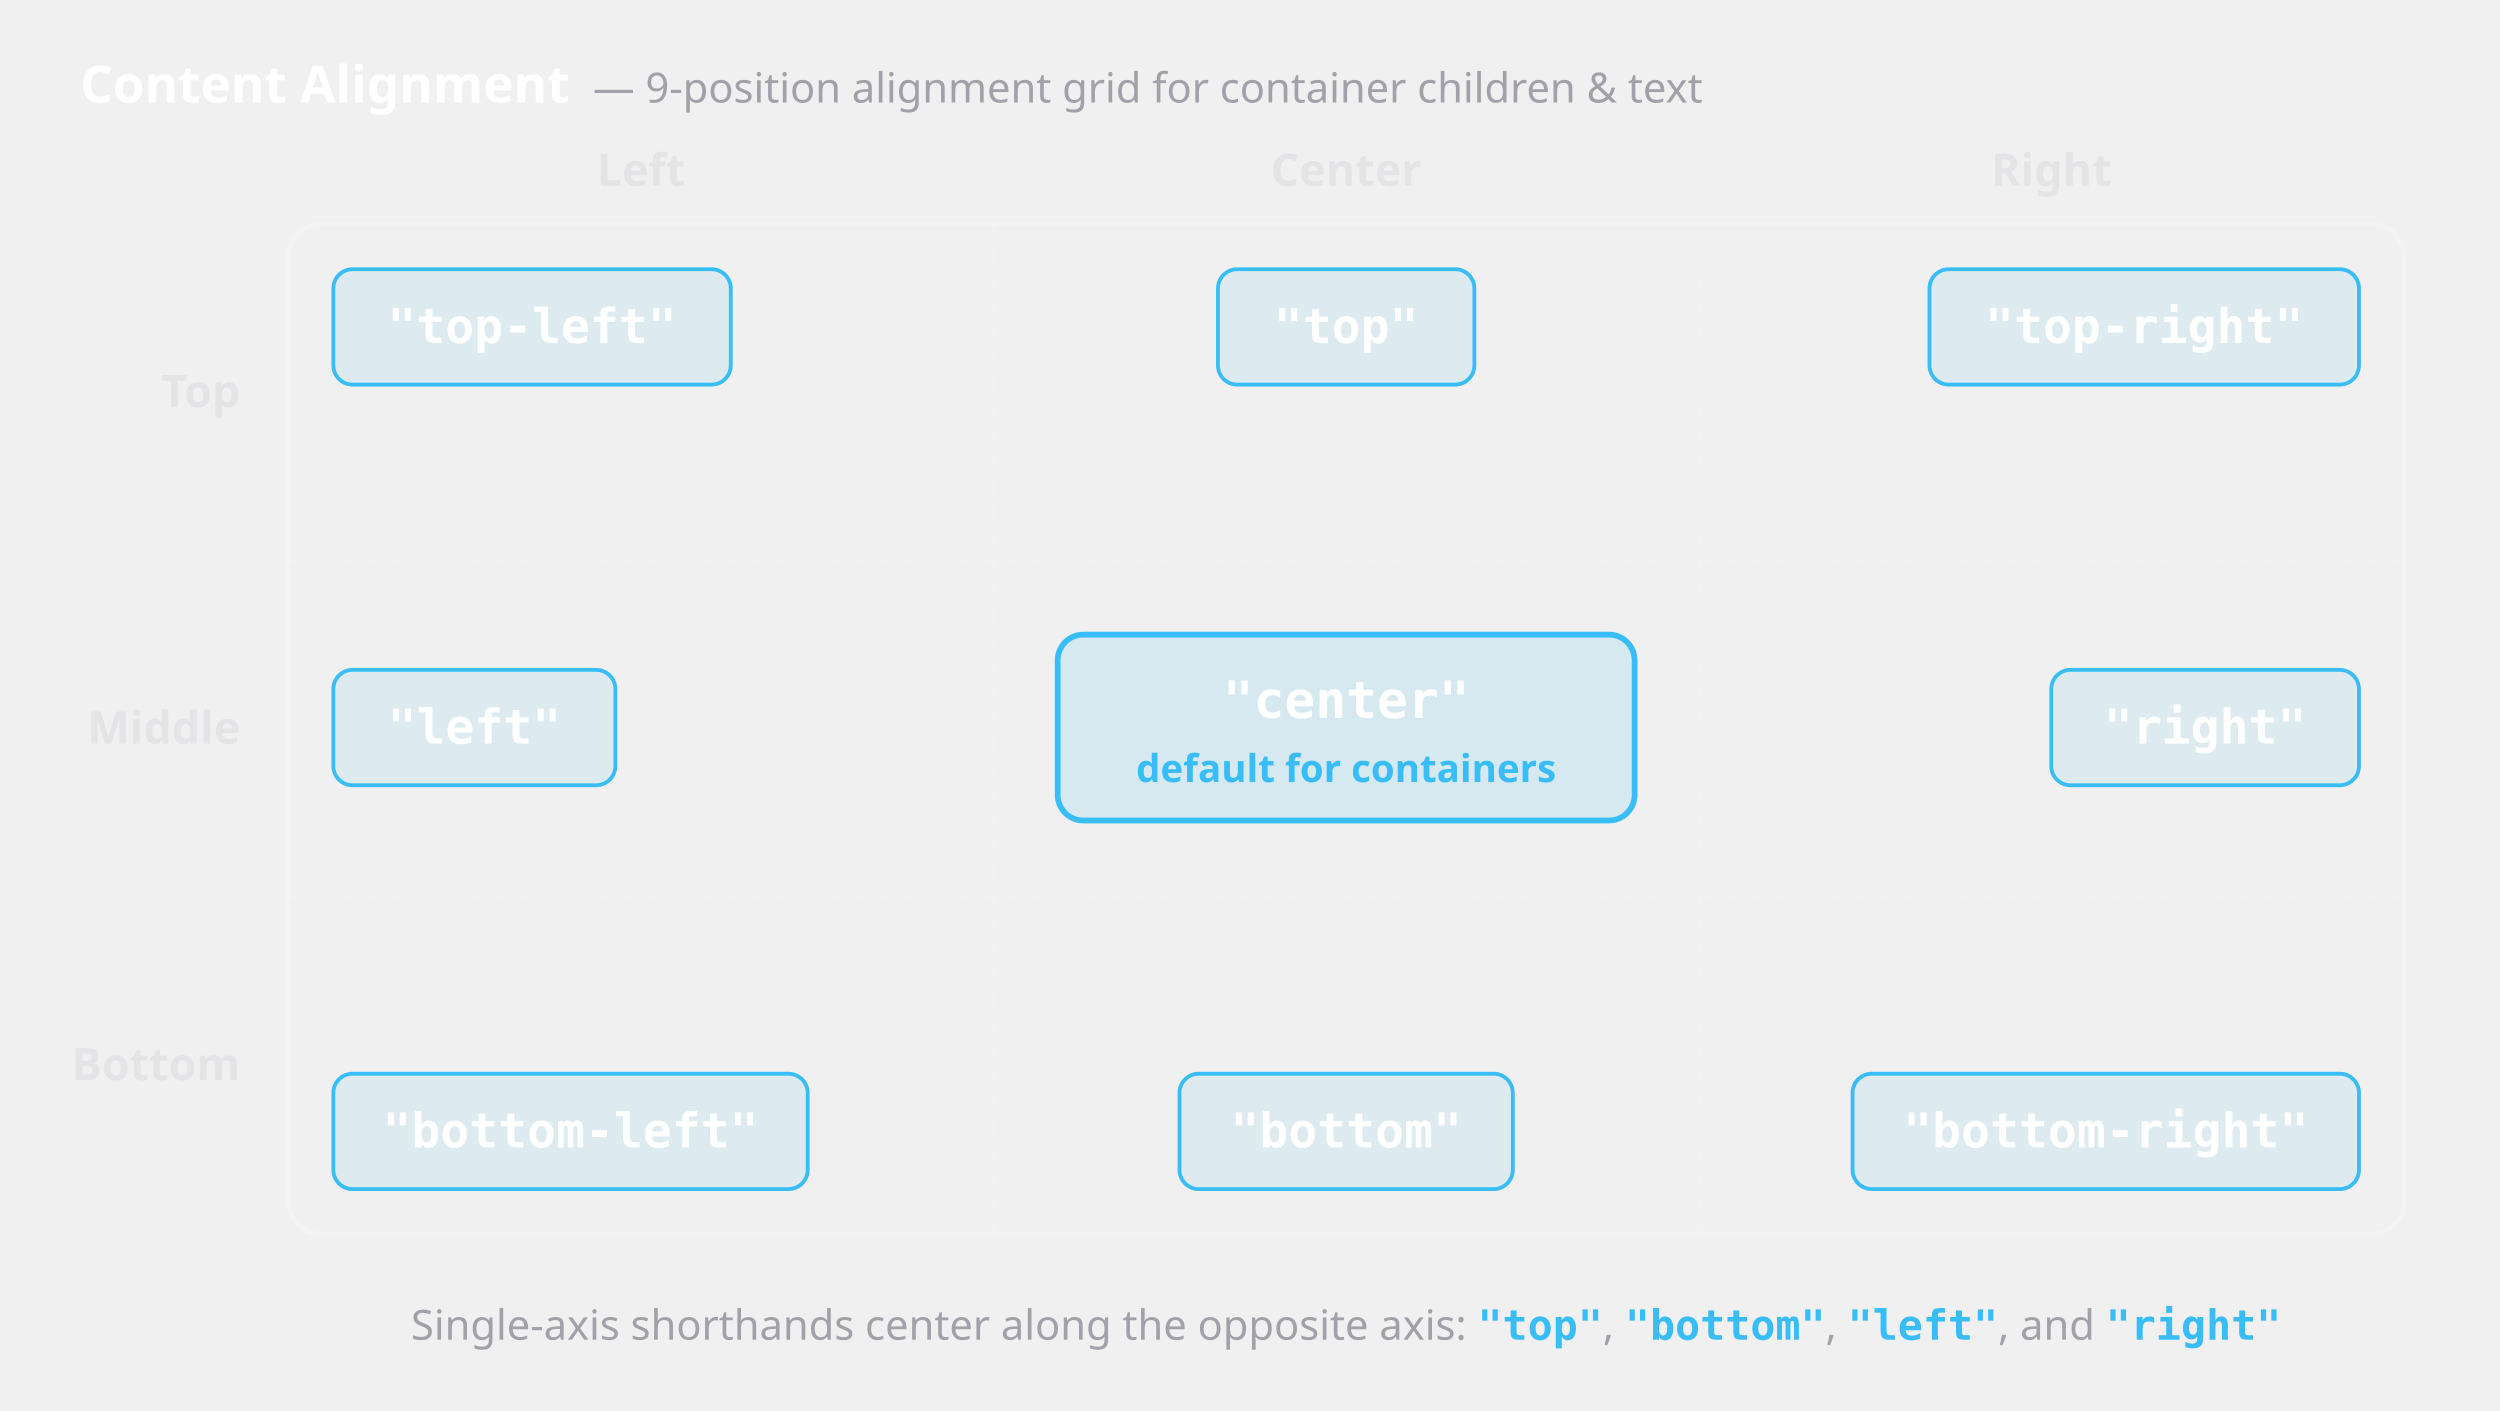
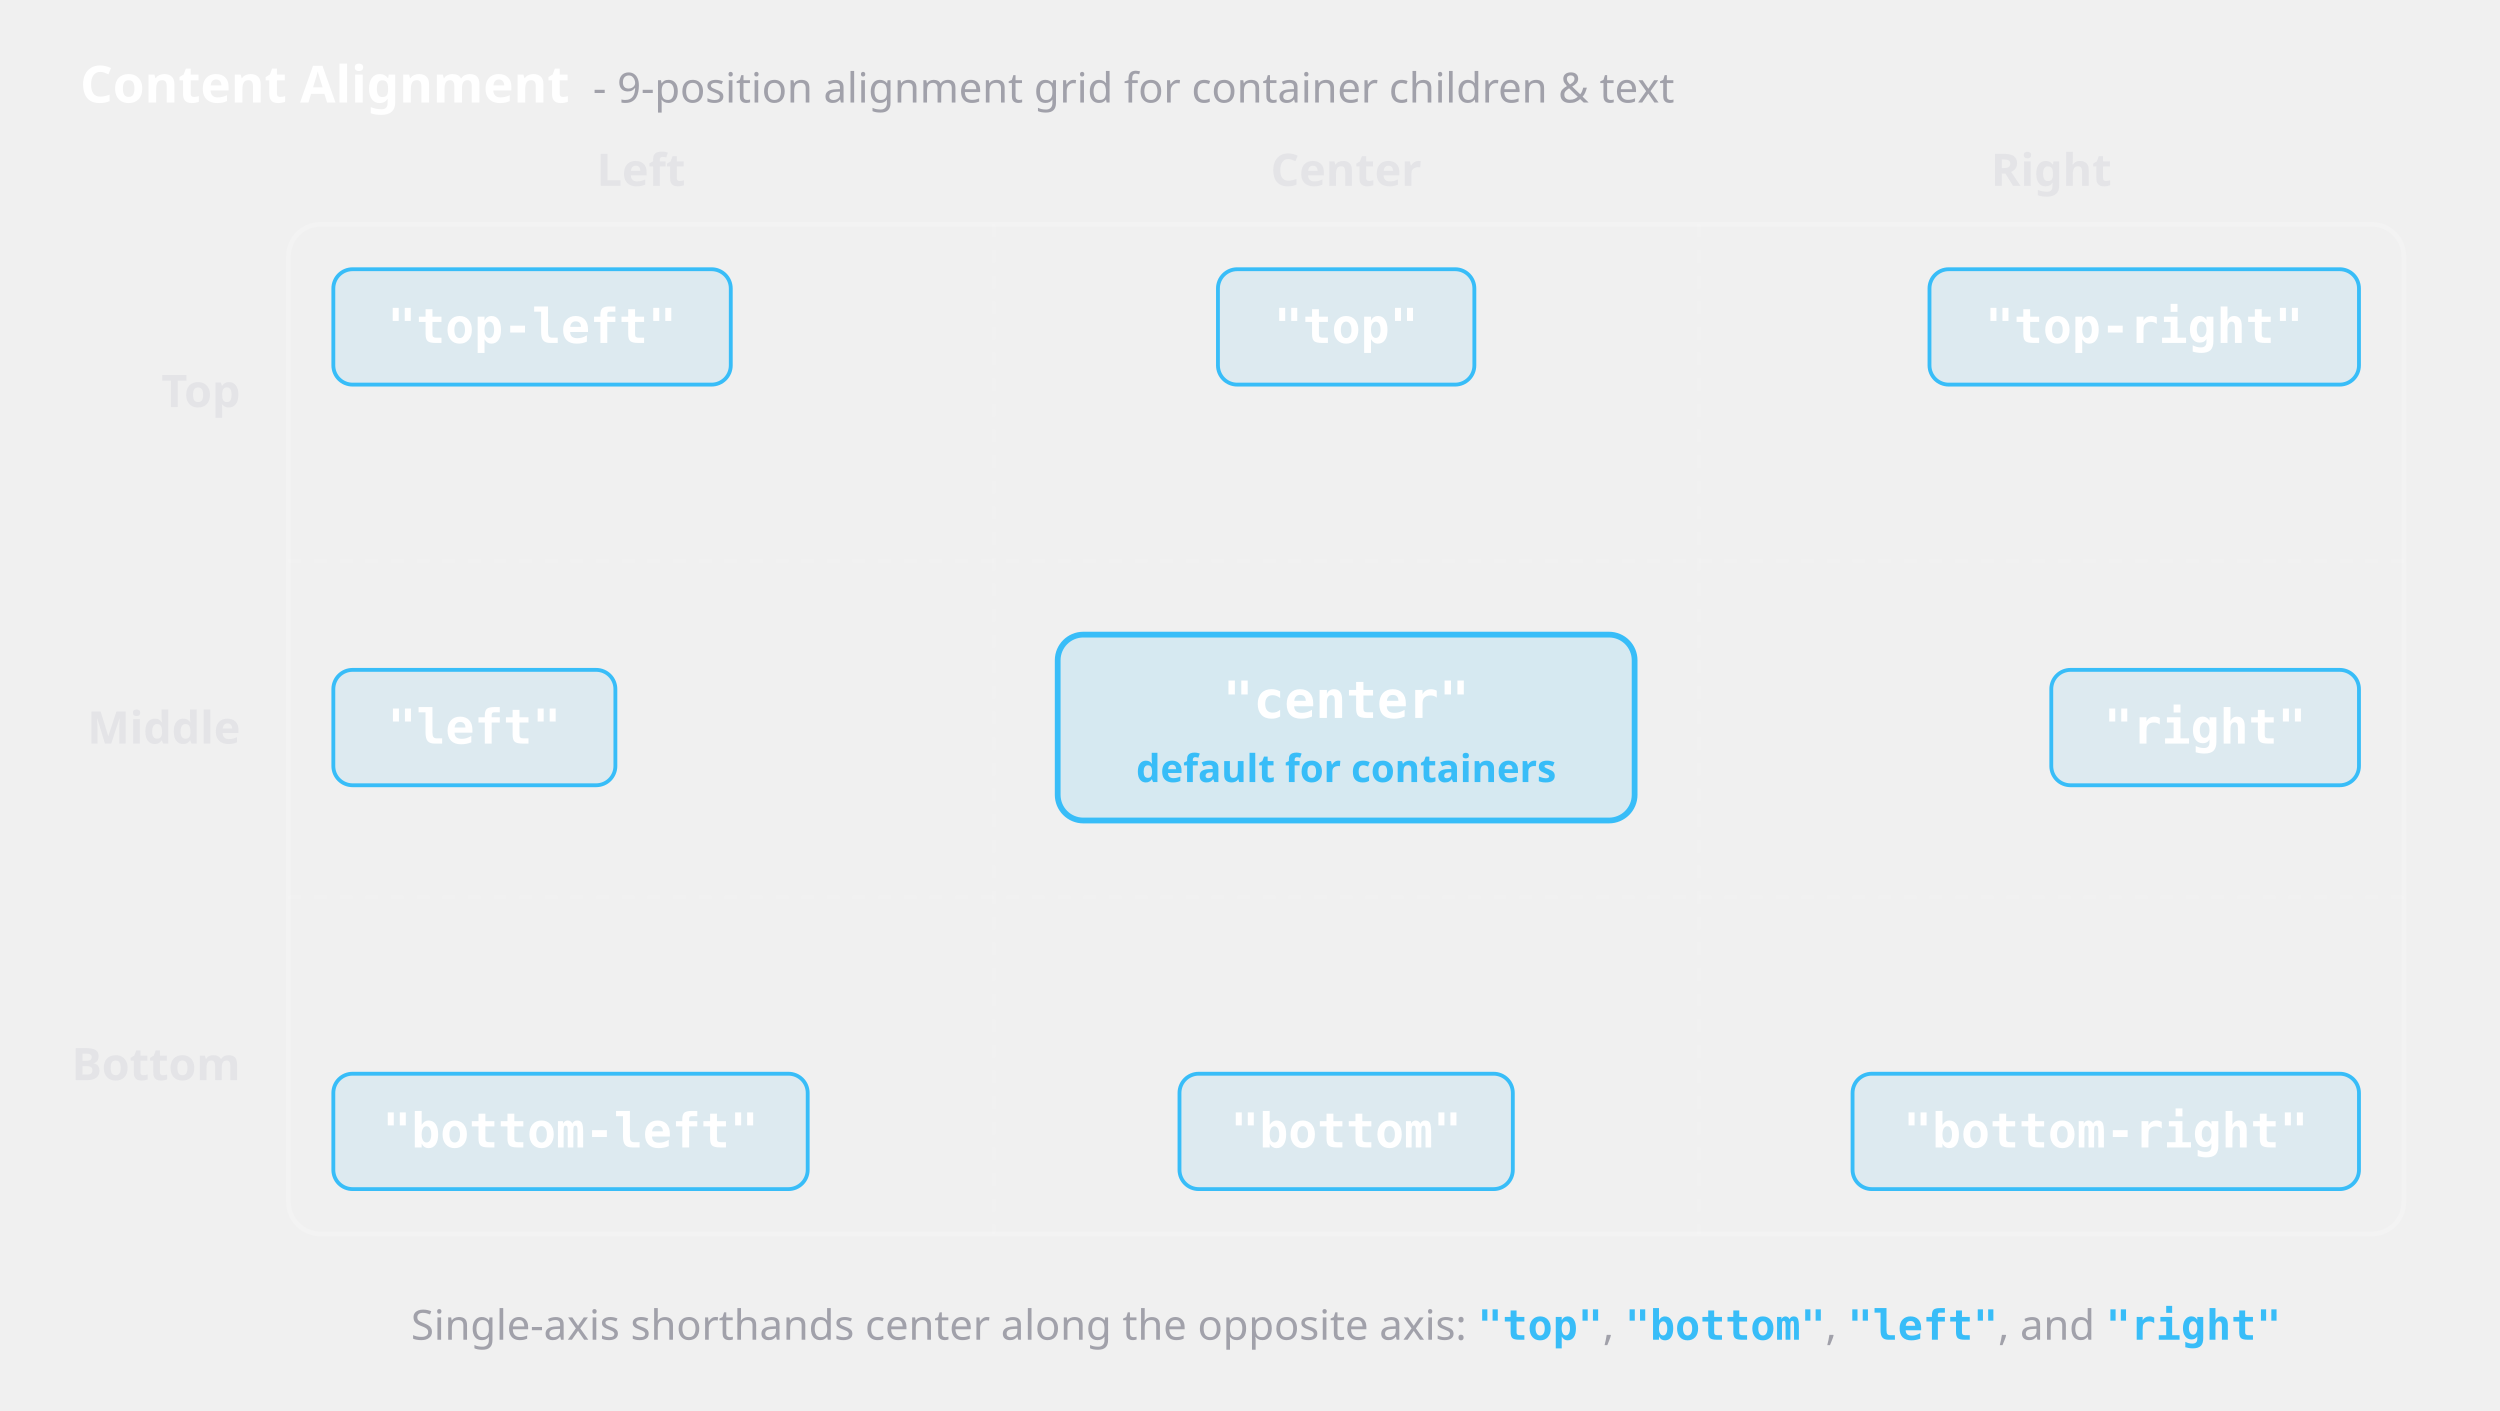
<svg xmlns="http://www.w3.org/2000/svg" role="img" aria-label="StageRoutine Content Alignment" viewBox="0 0 780 440" width="100%">
  <text x="25" y="32" fill="#ffffff" font-size="16" font-weight="700" font-family="system-ui, sans-serif">Content Alignment</text>
-   <text x="185" y="32" fill="#a1a1aa" font-size="13" font-weight="500" font-family="system-ui, sans-serif">— 9-position alignment grid for container children &amp; text</text>
+   <text x="185" y="32" fill="#a1a1aa" font-size="13" font-weight="500" font-family="system-ui, sans-serif">- 9-position alignment grid for container children &amp; text</text>
  <text x="200" y="58" fill="#e4e4e7" font-size="14" font-weight="700" font-family="system-ui, sans-serif" text-anchor="middle">Left</text>
  <text x="420" y="58" fill="#e4e4e7" font-size="14" font-weight="700" font-family="system-ui, sans-serif" text-anchor="middle">Center</text>
  <text x="640" y="58" fill="#e4e4e7" font-size="14" font-weight="700" font-family="system-ui, sans-serif" text-anchor="middle">Right</text>
  <text x="75" y="127" fill="#e4e4e7" font-size="14" font-weight="700" font-family="system-ui, sans-serif" text-anchor="end">Top</text>
  <text x="75" y="232" fill="#e4e4e7" font-size="14" font-weight="700" font-family="system-ui, sans-serif" text-anchor="end">Middle</text>
  <text x="75" y="337" fill="#e4e4e7" font-size="14" font-weight="700" font-family="system-ui, sans-serif" text-anchor="end">Bottom</text>
  <rect x="90" y="70" width="660" height="315" rx="10" fill="rgba(255, 255, 255, 0.02)" stroke="rgba(255, 255, 255, 0.18)" stroke-width="1.5" />
  <line x1="310" y1="70" x2="310" y2="385" stroke="rgba(255, 255, 255, 0.08)" stroke-dasharray="4 4" stroke-width="1.2" />
  <line x1="530" y1="70" x2="530" y2="385" stroke="rgba(255, 255, 255, 0.08)" stroke-dasharray="4 4" stroke-width="1.2" />
  <line x1="90" y1="175" x2="750" y2="175" stroke="rgba(255, 255, 255, 0.08)" stroke-dasharray="4 4" stroke-width="1.2" />
  <line x1="90" y1="280" x2="750" y2="280" stroke="rgba(255, 255, 255, 0.08)" stroke-dasharray="4 4" stroke-width="1.2" />
  <g>
    <rect x="104" y="84" width="124" height="36" rx="6" fill="rgba(56, 189, 248, 0.1)" stroke="#38bdf8" stroke-width="1.2" />
    <text x="166" y="107" fill="#ffffff" font-size="15" font-weight="700" font-family="JetBrains Mono, monospace" text-anchor="middle">"top-left"</text>
  </g>
  <g>
    <rect x="380" y="84" width="80" height="36" rx="6" fill="rgba(56, 189, 248, 0.1)" stroke="#38bdf8" stroke-width="1.2" />
    <text x="420" y="107" fill="#ffffff" font-size="15" font-weight="700" font-family="JetBrains Mono, monospace" text-anchor="middle">"top"</text>
  </g>
  <g>
    <rect x="602" y="84" width="134" height="36" rx="6" fill="rgba(56, 189, 248, 0.1)" stroke="#38bdf8" stroke-width="1.2" />
    <text x="669" y="107" fill="#ffffff" font-size="15" font-weight="700" font-family="JetBrains Mono, monospace" text-anchor="middle">"top-right"</text>
  </g>
  <g>
    <rect x="104" y="209" width="88" height="36" rx="6" fill="rgba(56, 189, 248, 0.1)" stroke="#38bdf8" stroke-width="1.2" />
    <text x="148" y="232" fill="#ffffff" font-size="15" font-weight="700" font-family="JetBrains Mono, monospace" text-anchor="middle">"left"</text>
  </g>
  <g>
    <rect x="330" y="198" width="180" height="58" rx="8" fill="rgba(56, 189, 248, 0.14)" stroke="#38bdf8" stroke-width="1.8" />
    <text x="420" y="224" fill="#ffffff" font-size="16" font-weight="700" font-family="JetBrains Mono, monospace" text-anchor="middle">"center"</text>
    <text x="420" y="244" fill="#38bdf8" font-size="12" font-weight="600" font-family="system-ui, sans-serif" text-anchor="middle">default for containers</text>
  </g>
  <g>
    <rect x="640" y="209" width="96" height="36" rx="6" fill="rgba(56, 189, 248, 0.1)" stroke="#38bdf8" stroke-width="1.2" />
    <text x="688" y="232" fill="#ffffff" font-size="15" font-weight="700" font-family="JetBrains Mono, monospace" text-anchor="middle">"right"</text>
  </g>
  <g>
    <rect x="104" y="335" width="148" height="36" rx="6" fill="rgba(56, 189, 248, 0.1)" stroke="#38bdf8" stroke-width="1.2" />
    <text x="178" y="358" fill="#ffffff" font-size="15" font-weight="700" font-family="JetBrains Mono, monospace" text-anchor="middle">"bottom-left"</text>
  </g>
  <g>
    <rect x="368" y="335" width="104" height="36" rx="6" fill="rgba(56, 189, 248, 0.1)" stroke="#38bdf8" stroke-width="1.2" />
    <text x="420" y="358" fill="#ffffff" font-size="15" font-weight="700" font-family="JetBrains Mono, monospace" text-anchor="middle">"bottom"</text>
  </g>
  <g>
    <rect x="578" y="335" width="158" height="36" rx="6" fill="rgba(56, 189, 248, 0.1)" stroke="#38bdf8" stroke-width="1.2" />
    <text x="657" y="358" fill="#ffffff" font-size="15" font-weight="700" font-family="JetBrains Mono, monospace" text-anchor="middle">"bottom-right"</text>
  </g>
  <text x="420" y="418" fill="#a1a1aa" font-size="13" font-family="system-ui, sans-serif" text-anchor="middle">Single-axis shorthands center along the opposite axis: <tspan fill="#38bdf8" font-family="JetBrains Mono, monospace" font-weight="700">"top"</tspan>, <tspan fill="#38bdf8" font-family="JetBrains Mono, monospace" font-weight="700">"bottom"</tspan>, <tspan fill="#38bdf8" font-family="JetBrains Mono, monospace" font-weight="700">"left"</tspan>, and <tspan fill="#38bdf8" font-family="JetBrains Mono, monospace" font-weight="700">"right"</tspan>
  </text>
</svg>
